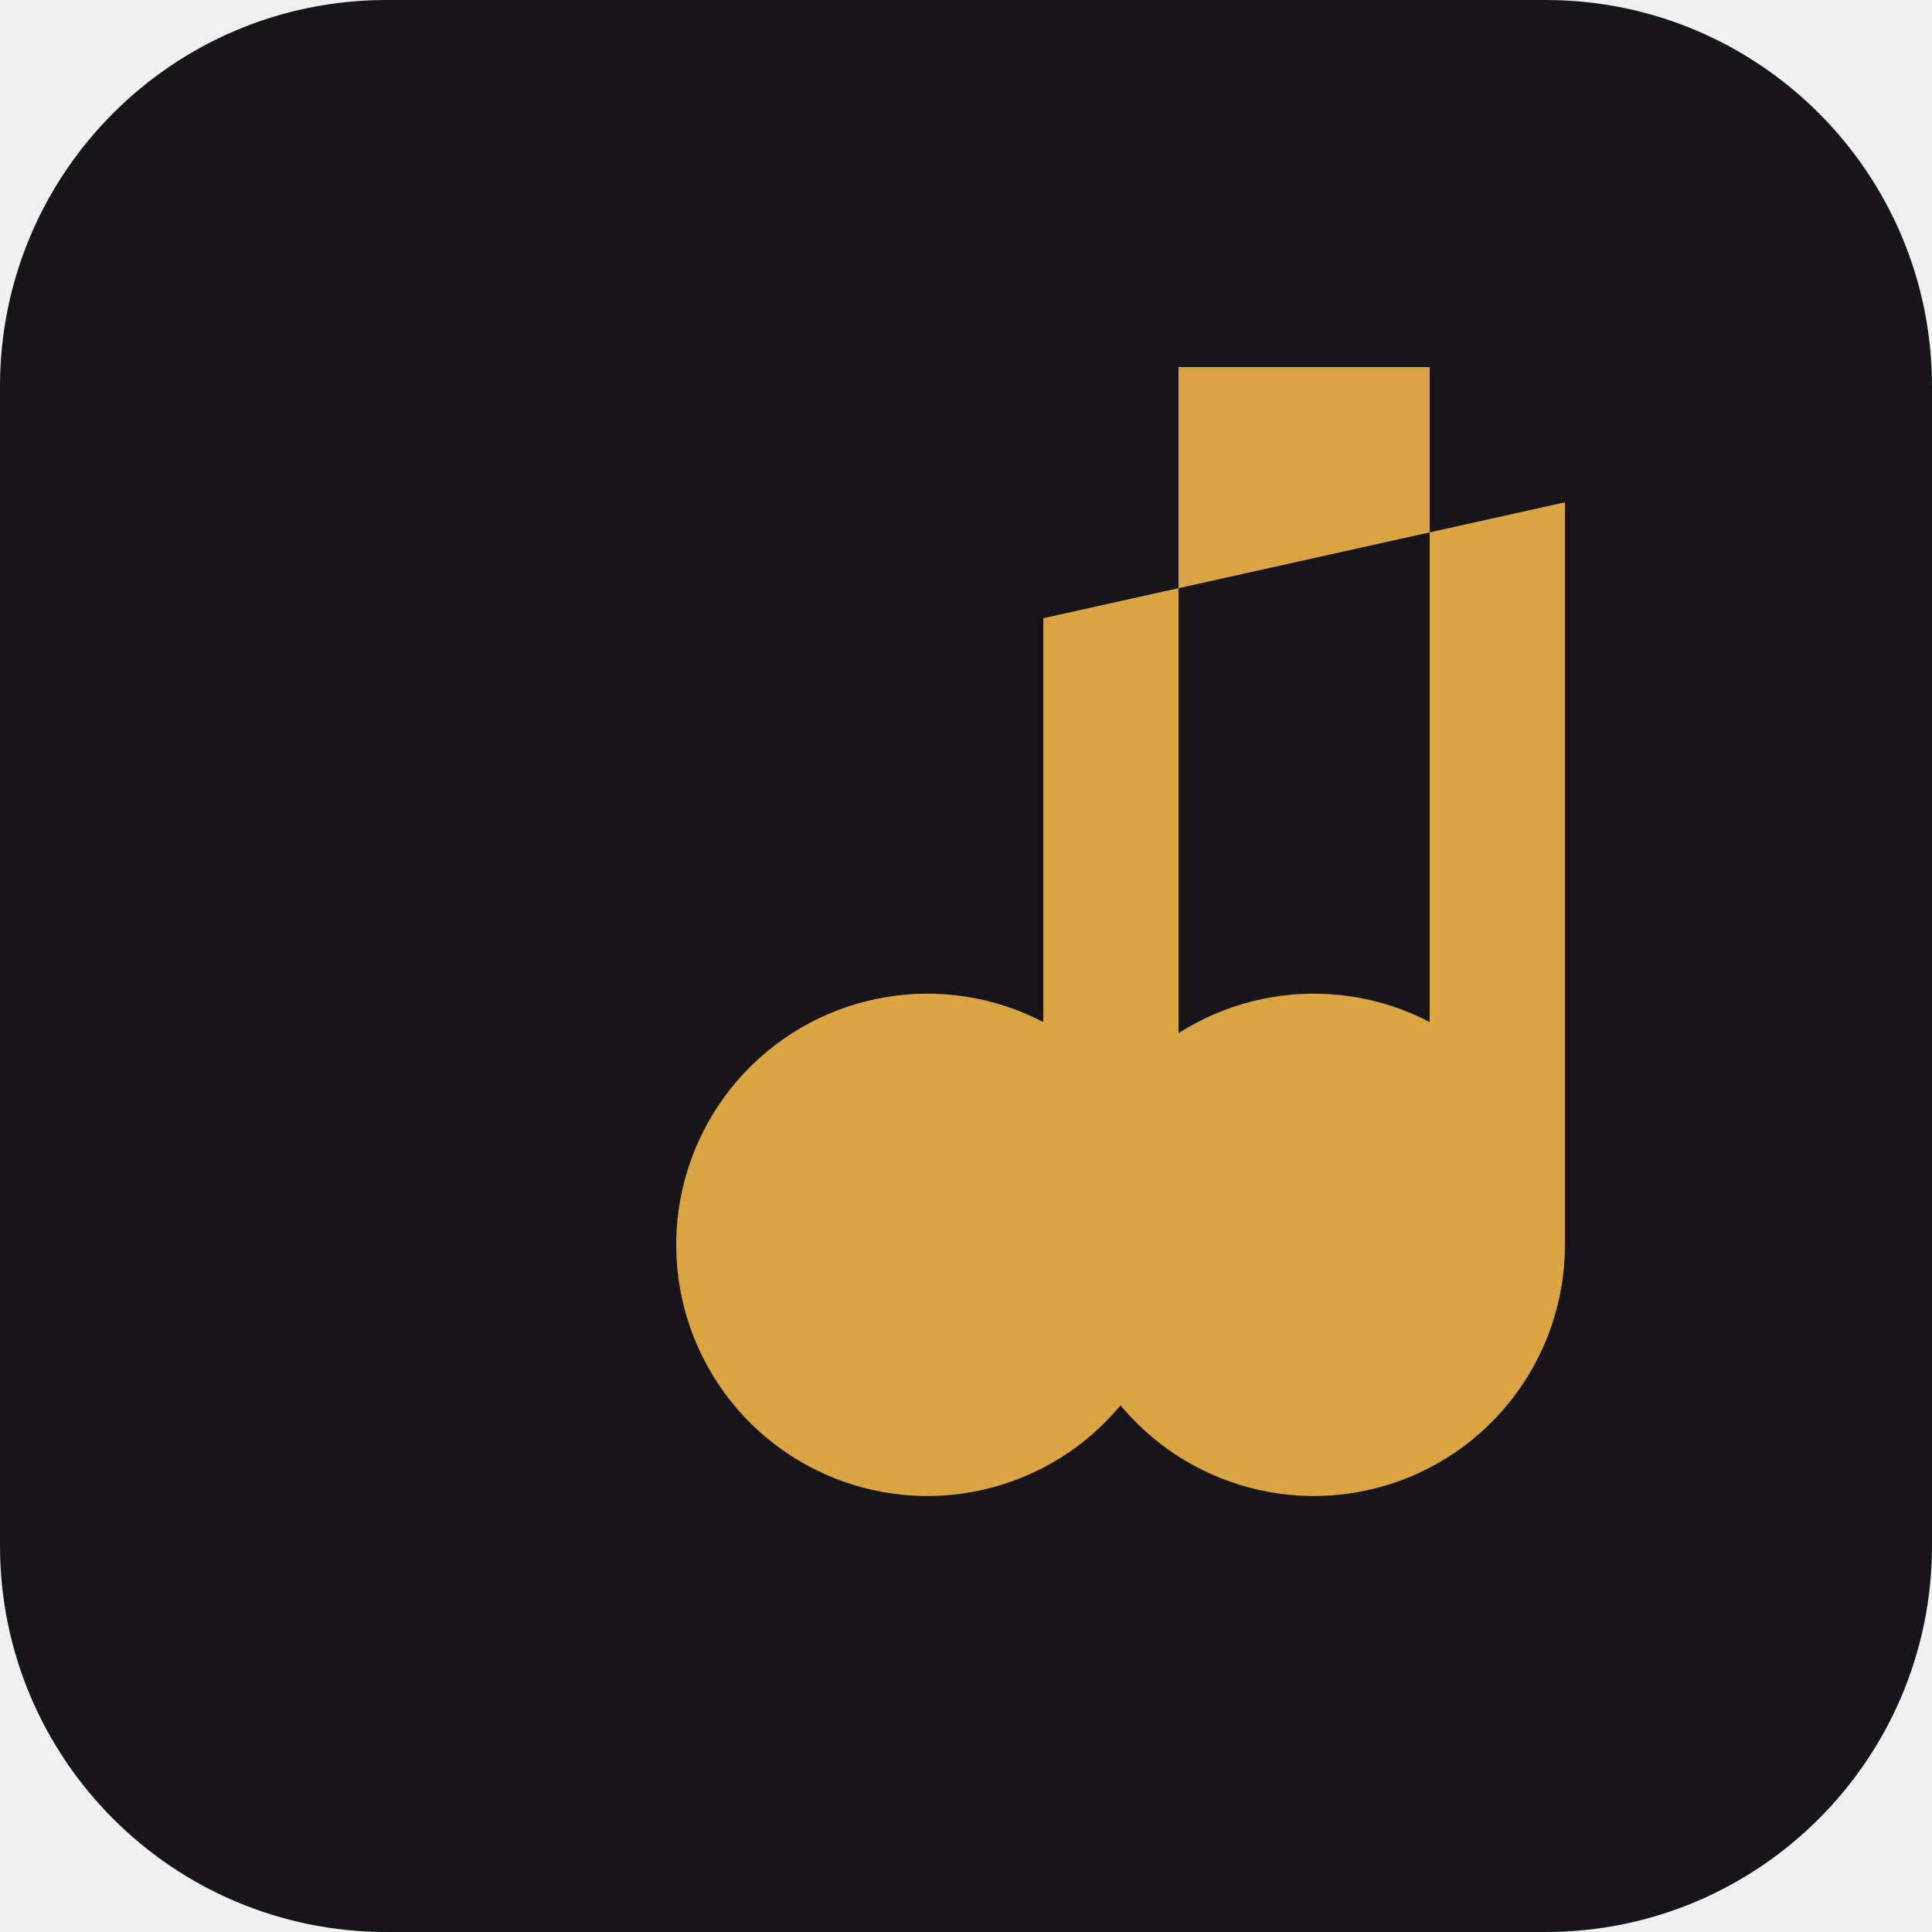
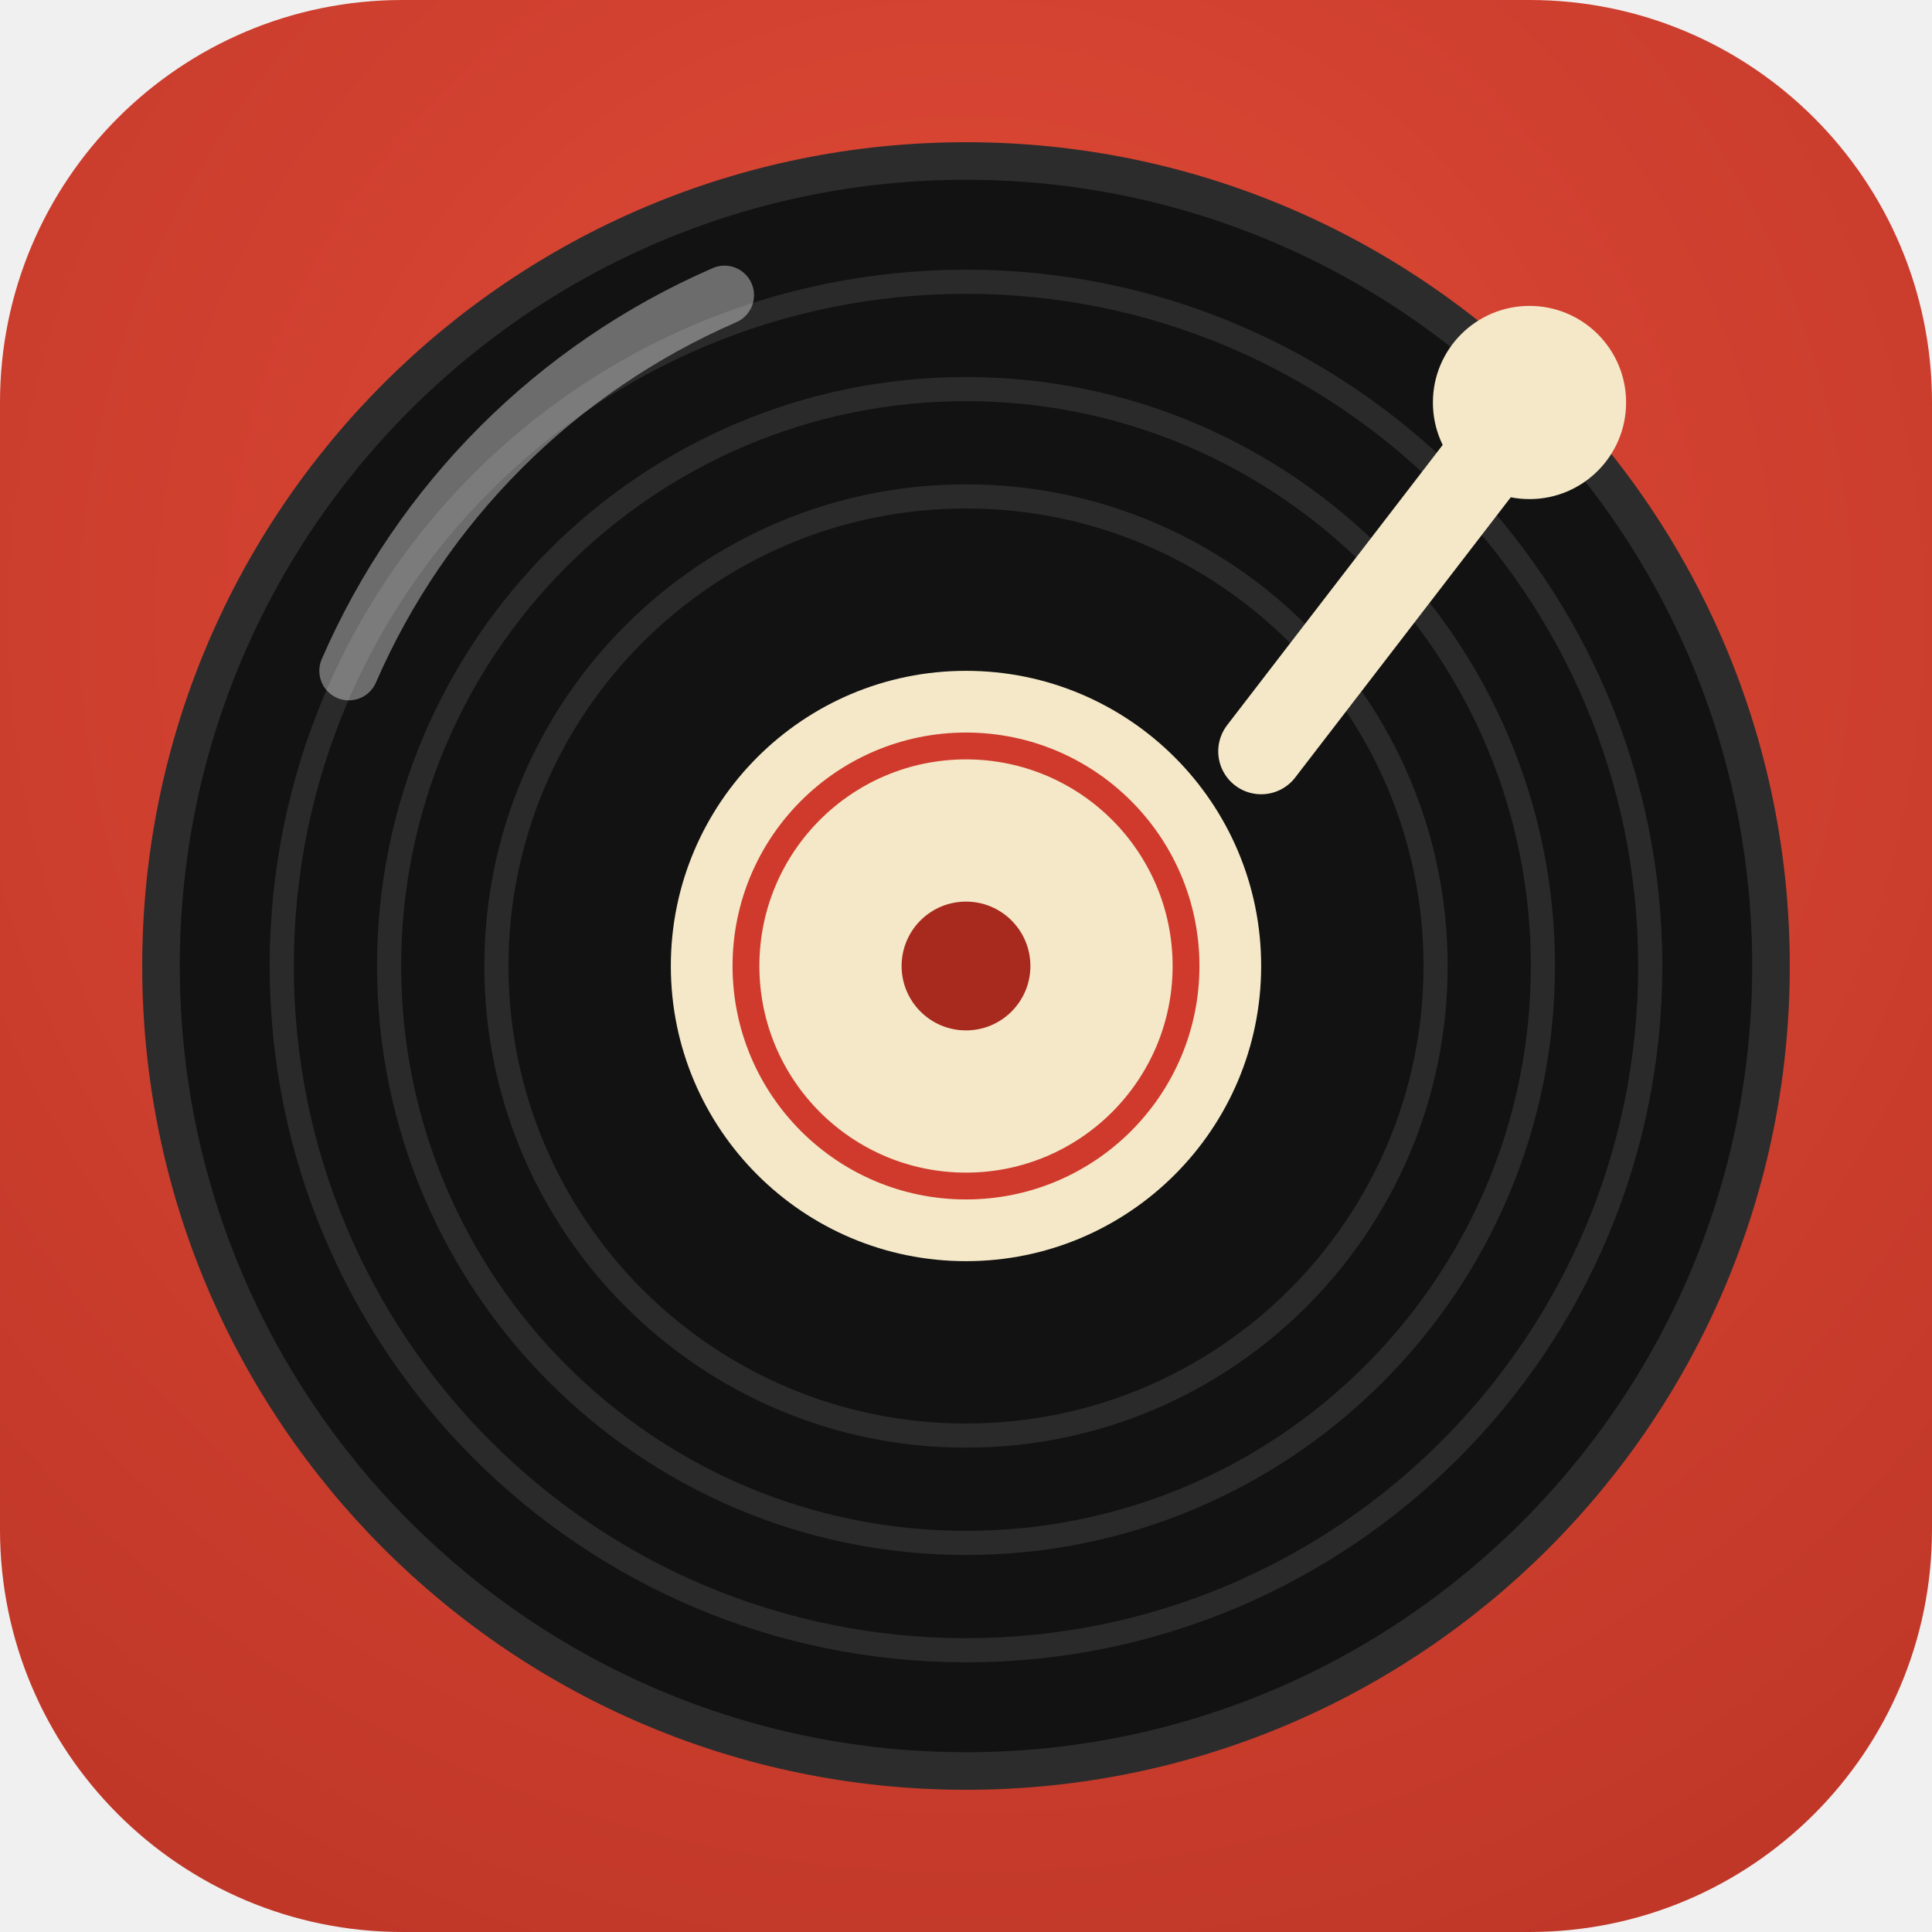
- <svg xmlns="http://www.w3.org/2000/svg" viewBox="0 0 100 100">
-   <rect width="100" height="100" rx="20" fill="#17151a" />
-   <path d="M61 19v45.5a13 13 0 1 1-7-11.6V32l27-6v38.5a13 13 0 1 1-7-11.6V19z" fill="#d9a441" />
+ <svg xmlns="http://www.w3.org/2000/svg" viewBox="18 18 72 72">
+   <clipPath id="r">
+     <rect x="18" y="18" width="72" height="72" rx="15" />
+   </clipPath>
+   <g clip-path="url(#r)">
+     <defs>
+       <radialGradient id="bg" cx="54" cy="41" r="92" gradientUnits="userSpaceOnUse">
+         <stop offset="0" stop-color="#E24A37" />
+         <stop offset="1" stop-color="#A82A1E" />
+       </radialGradient>
+     </defs>
+     <rect x="0" y="0" width="108" height="108" fill="url(#bg)" />
+     <circle cx="54" cy="54" r="30" fill="#121212" stroke="#2C2C2C" stroke-width="1.4" />
+     <circle cx="54" cy="54" r="25.5" fill="none" stroke="#2A2A2A" stroke-width="0.9" />
+     <circle cx="54" cy="54" r="21.5" fill="none" stroke="#2A2A2A" stroke-width="0.9" />
+     <circle cx="54" cy="54" r="17.5" fill="none" stroke="#2A2A2A" stroke-width="0.9" />
+     <path d="M31,43A27,27 0 0,1 45,29" fill="none" stroke="#FFFFFF" stroke-opacity="0.38" stroke-width="2.2" stroke-linecap="round" />
+     <circle cx="54" cy="54" r="11" fill="#F4E8C8" />
+     <circle cx="54" cy="54" r="8.2" fill="none" stroke="#CF3A2C" stroke-width="1" />
+     <circle cx="54" cy="54" r="2.4" fill="#A82A1E" />
+     <path d="M75,33L65,46" stroke="#F4E8C8" stroke-width="3.2" stroke-linecap="round" />
+     <circle cx="75" cy="33" r="3.6" fill="#F4E8C8" />
+   </g>
</svg>
